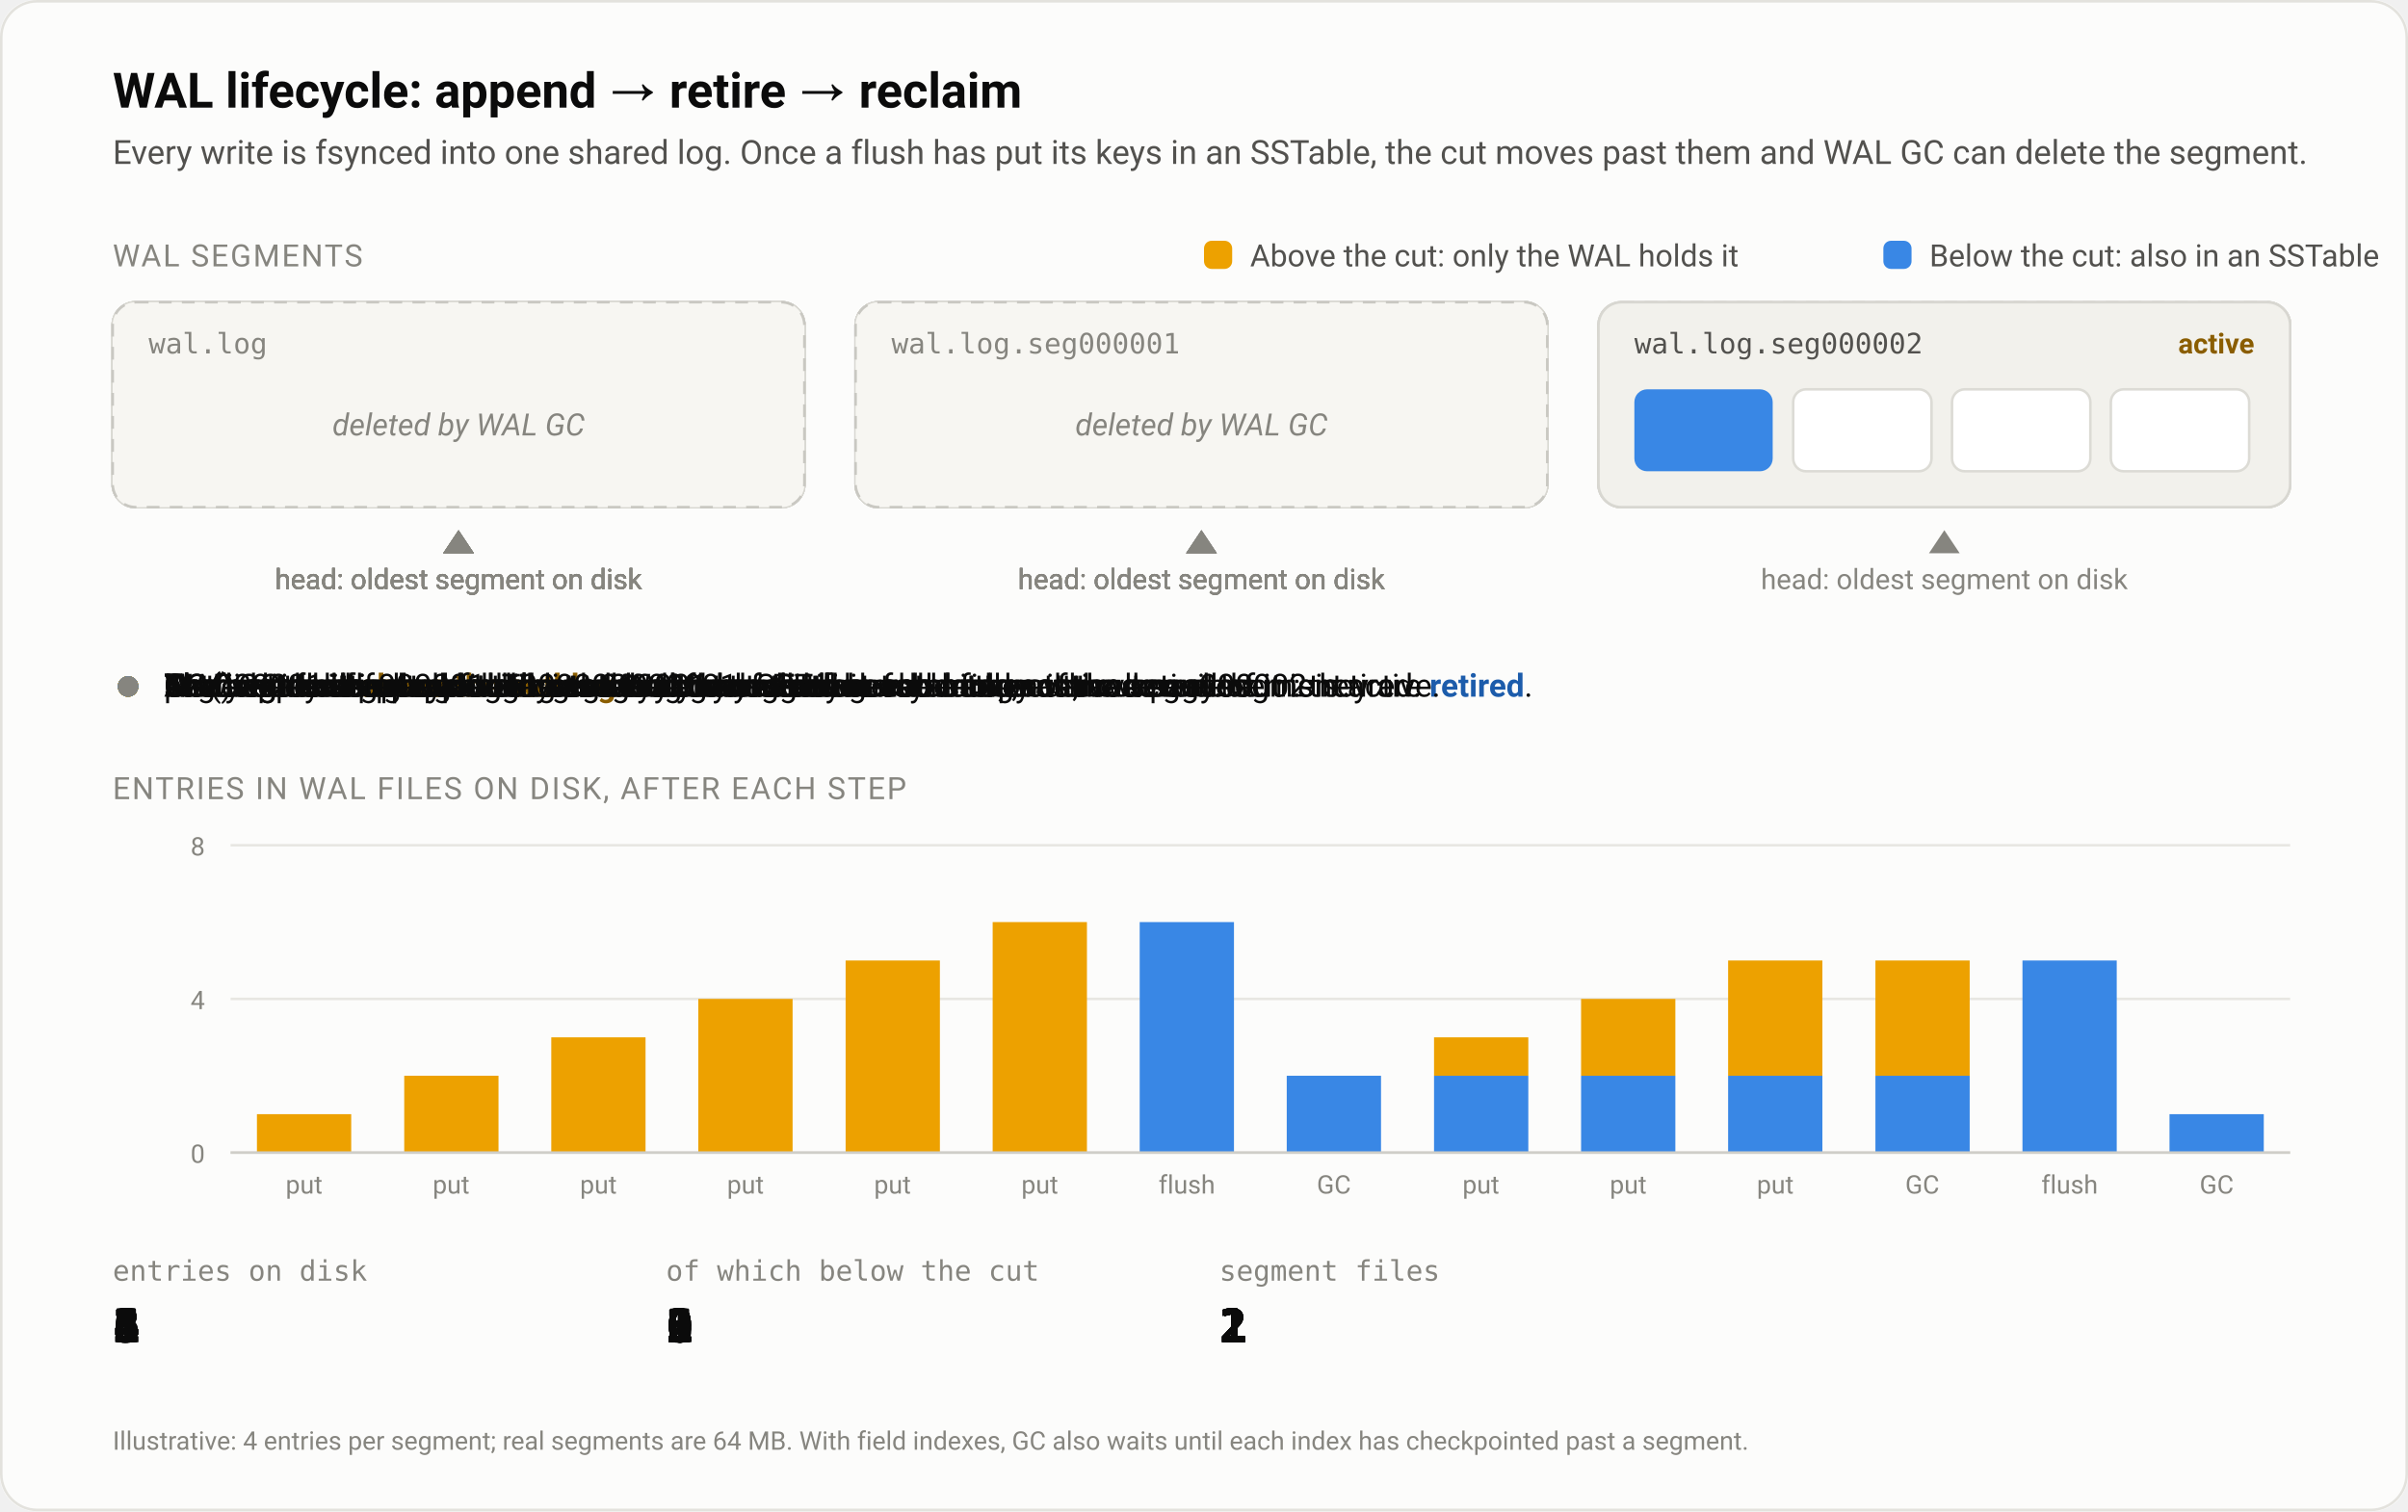
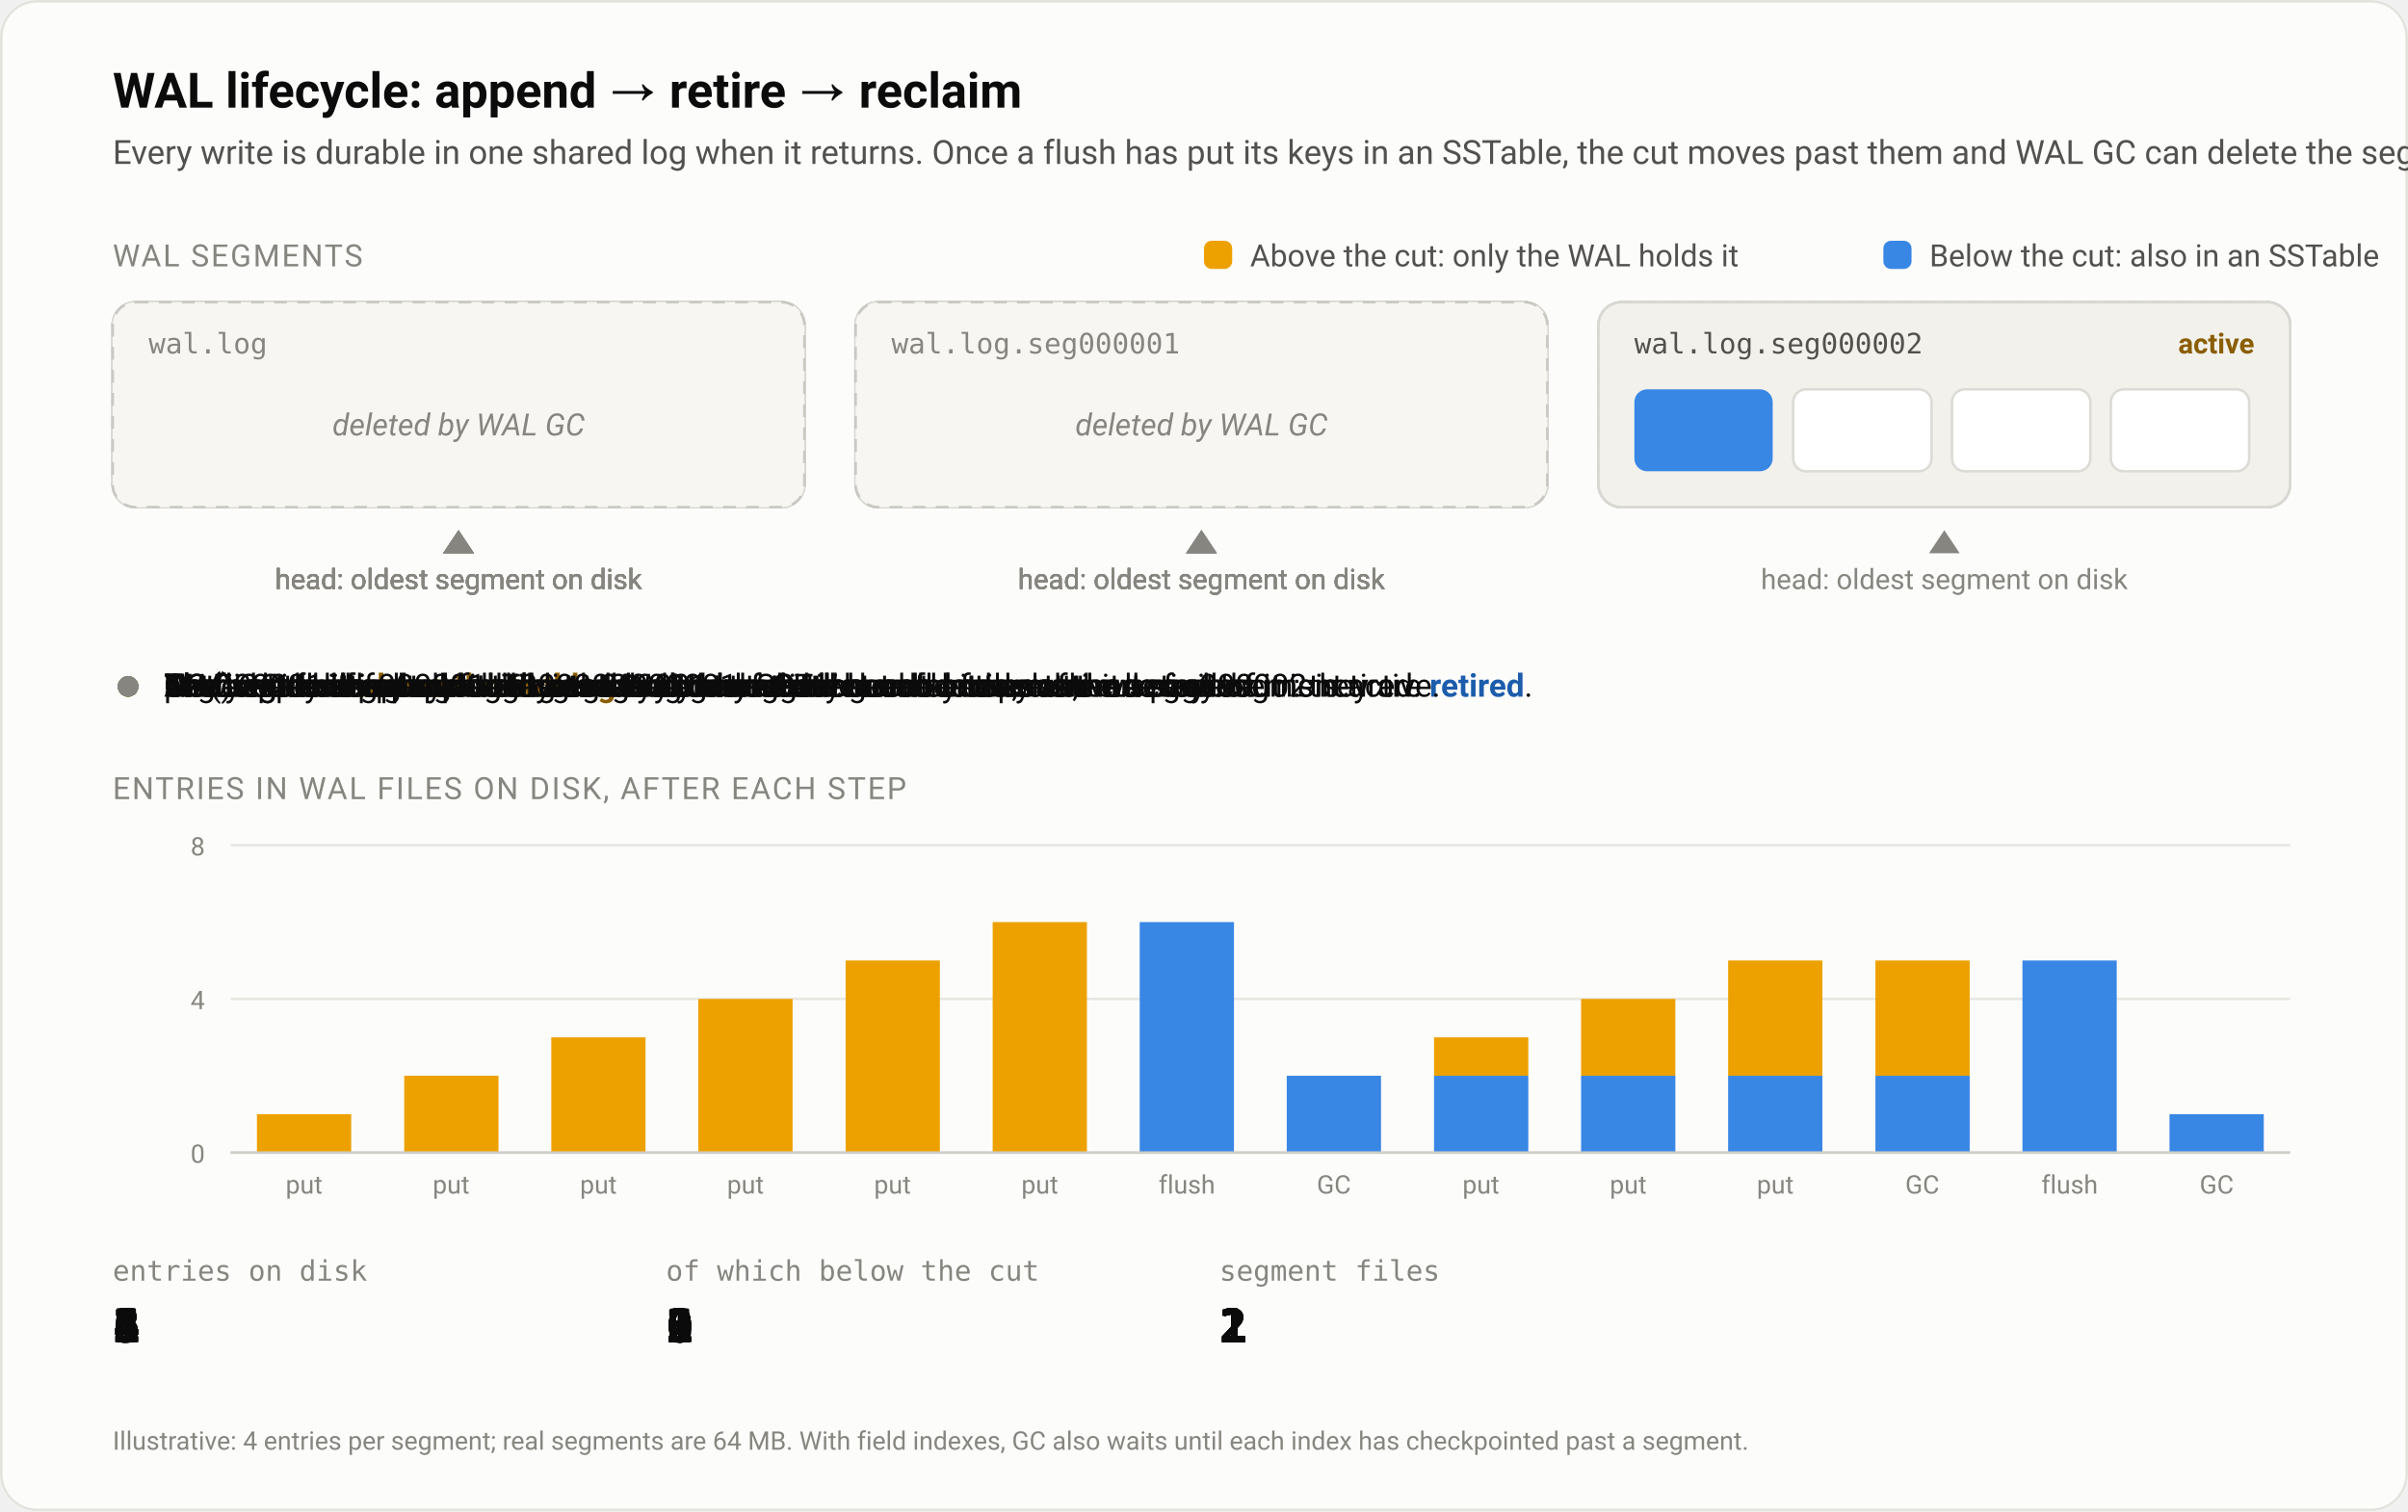
<svg xmlns="http://www.w3.org/2000/svg" viewBox="0 0 940 590" width="940" height="590" role="img" aria-label="Animated diagram: WAL entries are appended and fsynced, are retired when a memtable flush writes their keys to an SSTable and moves the cut past them, and whole segments below the cut are deleted by WAL GC; the active segment is never deleted.">
  <style>
  .surface { fill: #fcfcfb; }
  .frame   { stroke: #e3e2dd; }
  .t1 { fill: #0b0b0b; }
  .t2 { fill: #52514e; }
  .t3 { fill: #86857f; }
  .arrow { fill: #86857f; }
  .line { stroke: #86857f; }
  .grid { stroke: #e8e7e2; }
  .axis { stroke: #cfcec8; }
  .panel { fill: #f2f1ec; stroke: #d8d7d1; }
  .empty { fill: #ffffff; stroke: #dcdbd5; }
  .ghost { fill: #f7f6f2; stroke: #c9c8c2; }
  .pill  { fill: #ffffff; stroke: #d8d7d1; }
  .pill-on { fill: #ffffff; stroke: #0b0b0b; }
  .note-ok  { fill: #dff3ea; }
  .note-bad { fill: #fbe4da; }
  .note-off { fill: #ffffff; stroke: #d8d7d1; }
  .ink-a { fill: #8a5d00; font-weight: 600; }
  .ink-b { fill: #1c5cab; font-weight: 600; }
  @media (prefers-color-scheme: dark) {
    .surface { fill: #17171a; }
    .frame   { stroke: #2f2f34; }
    .t1 { fill: #f4f4f2; }
    .t2 { fill: #b9b8b2; }
    .t3 { fill: #85847e; }
    .arrow { fill: #85847e; }
    .line { stroke: #85847e; }
    .grid { stroke: #2a2a2e; }
    .axis { stroke: #3c3c42; }
    .panel { fill: #1f1f24; stroke: #34343a; }
    .empty { fill: #17171a; stroke: #33333a; }
    .ghost { fill: #1b1b1f; stroke: #34343a; }
    .pill  { fill: #17171a; stroke: #34343a; }
    .pill-on { fill: #17171a; stroke: #f4f4f2; }
    .note-ok  { fill: #16382b; }
    .note-bad { fill: #3d2219; }
    .note-off { fill: #17171a; stroke: #34343a; }
    .ink-a { fill: #e0ab3c; font-weight: 600; }
    .ink-b { fill: #7fb2f0; font-weight: 600; }
  }
  text { font-family: ui-sans-serif, -apple-system, "Segoe UI", Roboto, Helvetica, Arial, sans-serif; }
  .mono { font-family: ui-monospace, SFMono-Regular, "SF Mono", Menlo, Consolas, monospace; }
</style>
  <rect class="surface" x="0" y="0" width="940" height="590" rx="14" />
  <rect class="surface frame" x="0.5" y="0.5" width="939" height="589" rx="14" fill="none" />
  <text class="t1" x="44" y="42" font-size="19" font-weight="700">WAL lifecycle: append → retire → reclaim</text>
-   <text class="t2" x="44" y="64" font-size="13">Every write is fsynced into one shared log. Once a flush has put its keys in an SSTable, the cut moves past them and WAL GC can delete the segment.</text>
+   <text class="t2" x="44" y="64" font-size="13">Every write is durable in one shared log when it returns. Once a flush has put its keys in an SSTable, the cut moves past them and WAL GC can delete the segment.</text>
  <rect x="470" y="94" width="11" height="11" rx="3" fill="#eda100" />
  <text class="t2" x="488" y="104" font-size="12">Above the cut: only the WAL holds it</text>
  <rect x="735.2" y="94" width="11" height="11" rx="3" fill="#3987e5" />
  <text class="t2" x="753.2" y="104" font-size="12">Below the cut: also in an SSTable</text>
  <text class="t3" x="44" y="104" font-size="12" letter-spacing="0.06em">WAL SEGMENTS</text>
  <g>
    <animate attributeName="opacity" calcMode="discrete" values="1;0;0;0;0;0;0;0;0;0;0;0;0;0" keyTimes="0;0.071;0.143;0.214;0.286;0.357;0.429;0.5;0.571;0.643;0.714;0.786;0.857;0.929" dur="30.8s" repeatCount="indefinite" />
    <rect class="panel" x="44" y="118" width="270" height="80" rx="9" />
    <text class="t2 mono" x="58" y="138" font-size="11">wal.log</text>
    <text class="ink-a" x="300" y="138" font-size="11" text-anchor="end">active</text>
    <rect x="58" y="152" width="54" height="32" rx="5" fill="#eda100" />
    <rect class="empty" x="120" y="152" width="54" height="32" rx="5" />
    <rect class="empty" x="182" y="152" width="54" height="32" rx="5" />
    <rect class="empty" x="244" y="152" width="54" height="32" rx="5" />
    <path class="arrow" d="M 173.0 216 L 185.0 216 L 179.0 207 Z" />
    <text class="t3" x="179.0" y="230" font-size="11" text-anchor="middle">head: oldest segment on disk</text>
  </g>
  <g>
    <animate attributeName="opacity" calcMode="discrete" values="0;1;0;0;0;0;0;0;0;0;0;0;0;0" keyTimes="0;0.071;0.143;0.214;0.286;0.357;0.429;0.5;0.571;0.643;0.714;0.786;0.857;0.929" dur="30.8s" repeatCount="indefinite" />
    <rect class="panel" x="44" y="118" width="270" height="80" rx="9" />
    <text class="t2 mono" x="58" y="138" font-size="11">wal.log</text>
    <text class="ink-a" x="300" y="138" font-size="11" text-anchor="end">active</text>
    <rect x="58" y="152" width="54" height="32" rx="5" fill="#eda100" />
    <rect x="120" y="152" width="54" height="32" rx="5" fill="#eda100" />
    <rect class="empty" x="182" y="152" width="54" height="32" rx="5" />
    <rect class="empty" x="244" y="152" width="54" height="32" rx="5" />
    <path class="arrow" d="M 173.0 216 L 185.0 216 L 179.0 207 Z" />
    <text class="t3" x="179.0" y="230" font-size="11" text-anchor="middle">head: oldest segment on disk</text>
  </g>
  <g>
    <animate attributeName="opacity" calcMode="discrete" values="0;0;1;0;0;0;0;0;0;0;0;0;0;0" keyTimes="0;0.071;0.143;0.214;0.286;0.357;0.429;0.5;0.571;0.643;0.714;0.786;0.857;0.929" dur="30.8s" repeatCount="indefinite" />
    <rect class="panel" x="44" y="118" width="270" height="80" rx="9" />
    <text class="t2 mono" x="58" y="138" font-size="11">wal.log</text>
    <text class="ink-a" x="300" y="138" font-size="11" text-anchor="end">active</text>
    <rect x="58" y="152" width="54" height="32" rx="5" fill="#eda100" />
    <rect x="120" y="152" width="54" height="32" rx="5" fill="#eda100" />
    <rect x="182" y="152" width="54" height="32" rx="5" fill="#eda100" />
    <rect class="empty" x="244" y="152" width="54" height="32" rx="5" />
    <path class="arrow" d="M 173.0 216 L 185.0 216 L 179.0 207 Z" />
    <text class="t3" x="179.0" y="230" font-size="11" text-anchor="middle">head: oldest segment on disk</text>
  </g>
  <g>
    <animate attributeName="opacity" calcMode="discrete" values="0;0;0;1;0;0;0;0;0;0;0;0;0;0" keyTimes="0;0.071;0.143;0.214;0.286;0.357;0.429;0.5;0.571;0.643;0.714;0.786;0.857;0.929" dur="30.8s" repeatCount="indefinite" />
    <rect class="panel" x="44" y="118" width="270" height="80" rx="9" />
    <text class="t2 mono" x="58" y="138" font-size="11">wal.log</text>
    <text class="ink-a" x="300" y="138" font-size="11" text-anchor="end">active</text>
    <rect x="58" y="152" width="54" height="32" rx="5" fill="#eda100" />
    <rect x="120" y="152" width="54" height="32" rx="5" fill="#eda100" />
    <rect x="182" y="152" width="54" height="32" rx="5" fill="#eda100" />
    <rect x="244" y="152" width="54" height="32" rx="5" fill="#eda100" />
    <path class="arrow" d="M 173.0 216 L 185.0 216 L 179.0 207 Z" />
    <text class="t3" x="179.0" y="230" font-size="11" text-anchor="middle">head: oldest segment on disk</text>
  </g>
  <g>
    <animate attributeName="opacity" calcMode="discrete" values="0;0;0;0;1;1;0;0;0;0;0;0;0;0" keyTimes="0;0.071;0.143;0.214;0.286;0.357;0.429;0.5;0.571;0.643;0.714;0.786;0.857;0.929" dur="30.8s" repeatCount="indefinite" />
    <rect class="panel" x="44" y="118" width="270" height="80" rx="9" />
    <text class="t2 mono" x="58" y="138" font-size="11">wal.log</text>
    <text class="t3" x="300" y="138" font-size="11" text-anchor="end">sealed</text>
    <rect x="58" y="152" width="54" height="32" rx="5" fill="#eda100" />
    <rect x="120" y="152" width="54" height="32" rx="5" fill="#eda100" />
    <rect x="182" y="152" width="54" height="32" rx="5" fill="#eda100" />
    <rect x="244" y="152" width="54" height="32" rx="5" fill="#eda100" />
    <path class="arrow" d="M 173.0 216 L 185.0 216 L 179.0 207 Z" />
    <text class="t3" x="179.0" y="230" font-size="11" text-anchor="middle">head: oldest segment on disk</text>
  </g>
  <g>
    <animate attributeName="opacity" calcMode="discrete" values="0;0;0;0;0;0;1;0;0;0;0;0;0;0" keyTimes="0;0.071;0.143;0.214;0.286;0.357;0.429;0.5;0.571;0.643;0.714;0.786;0.857;0.929" dur="30.8s" repeatCount="indefinite" />
    <rect class="panel" x="44" y="118" width="270" height="80" rx="9" />
    <text class="t2 mono" x="58" y="138" font-size="11">wal.log</text>
    <text class="t3" x="300" y="138" font-size="11" text-anchor="end">sealed</text>
    <rect x="58" y="152" width="54" height="32" rx="5" fill="#3987e5" />
    <rect x="120" y="152" width="54" height="32" rx="5" fill="#3987e5" />
    <rect x="182" y="152" width="54" height="32" rx="5" fill="#3987e5" />
    <rect x="244" y="152" width="54" height="32" rx="5" fill="#3987e5" />
    <path class="arrow" d="M 173.0 216 L 185.0 216 L 179.0 207 Z" />
    <text class="t3" x="179.0" y="230" font-size="11" text-anchor="middle">head: oldest segment on disk</text>
  </g>
  <g>
    <animate attributeName="opacity" calcMode="discrete" values="0;0;0;0;0;0;0;1;1;1;1;1;1;1" keyTimes="0;0.071;0.143;0.214;0.286;0.357;0.429;0.5;0.571;0.643;0.714;0.786;0.857;0.929" dur="30.8s" repeatCount="indefinite" />
    <rect class="ghost" x="44" y="118" width="270" height="80" rx="9" stroke-dasharray="5 4" />
    <text class="t3 mono" x="58" y="138" font-size="11">wal.log</text>
    <text class="t3" x="179.0" y="170" font-size="12" text-anchor="middle" font-style="italic">deleted by WAL GC</text>
  </g>
  <g>
    <animate attributeName="opacity" calcMode="discrete" values="1;1;1;1;0;0;0;0;0;0;0;0;0;0" keyTimes="0;0.071;0.143;0.214;0.286;0.357;0.429;0.5;0.571;0.643;0.714;0.786;0.857;0.929" dur="30.8s" repeatCount="indefinite" />
    <rect class="ghost" x="334" y="118" width="270" height="80" rx="9" stroke-dasharray="5 4" />
    <text class="t3 mono" x="348" y="138" font-size="11">wal.log.seg000001</text>
    <text class="t3" x="469.0" y="170" font-size="12" text-anchor="middle" font-style="italic">not created yet</text>
  </g>
  <g>
    <animate attributeName="opacity" calcMode="discrete" values="0;0;0;0;1;0;0;0;0;0;0;0;0;0" keyTimes="0;0.071;0.143;0.214;0.286;0.357;0.429;0.5;0.571;0.643;0.714;0.786;0.857;0.929" dur="30.8s" repeatCount="indefinite" />
    <rect class="panel" x="334" y="118" width="270" height="80" rx="9" />
    <text class="t2 mono" x="348" y="138" font-size="11">wal.log.seg000001</text>
    <text class="ink-a" x="590" y="138" font-size="11" text-anchor="end">active</text>
    <rect x="348" y="152" width="54" height="32" rx="5" fill="#eda100" />
    <rect class="empty" x="410" y="152" width="54" height="32" rx="5" />
    <rect class="empty" x="472" y="152" width="54" height="32" rx="5" />
    <rect class="empty" x="534" y="152" width="54" height="32" rx="5" />
  </g>
  <g>
    <animate attributeName="opacity" calcMode="discrete" values="0;0;0;0;0;1;0;0;0;0;0;0;0;0" keyTimes="0;0.071;0.143;0.214;0.286;0.357;0.429;0.5;0.571;0.643;0.714;0.786;0.857;0.929" dur="30.8s" repeatCount="indefinite" />
    <rect class="panel" x="334" y="118" width="270" height="80" rx="9" />
    <text class="t2 mono" x="348" y="138" font-size="11">wal.log.seg000001</text>
    <text class="ink-a" x="590" y="138" font-size="11" text-anchor="end">active</text>
    <rect x="348" y="152" width="54" height="32" rx="5" fill="#eda100" />
    <rect x="410" y="152" width="54" height="32" rx="5" fill="#eda100" />
    <rect class="empty" x="472" y="152" width="54" height="32" rx="5" />
    <rect class="empty" x="534" y="152" width="54" height="32" rx="5" />
  </g>
  <g>
    <animate attributeName="opacity" calcMode="discrete" values="0;0;0;0;0;0;1;0;0;0;0;0;0;0" keyTimes="0;0.071;0.143;0.214;0.286;0.357;0.429;0.5;0.571;0.643;0.714;0.786;0.857;0.929" dur="30.8s" repeatCount="indefinite" />
    <rect class="panel" x="334" y="118" width="270" height="80" rx="9" />
    <text class="t2 mono" x="348" y="138" font-size="11">wal.log.seg000001</text>
    <text class="ink-a" x="590" y="138" font-size="11" text-anchor="end">active</text>
    <rect x="348" y="152" width="54" height="32" rx="5" fill="#3987e5" />
    <rect x="410" y="152" width="54" height="32" rx="5" fill="#3987e5" />
    <rect class="empty" x="472" y="152" width="54" height="32" rx="5" />
    <rect class="empty" x="534" y="152" width="54" height="32" rx="5" />
  </g>
  <g>
    <animate attributeName="opacity" calcMode="discrete" values="0;0;0;0;0;0;0;1;0;0;0;0;0;0" keyTimes="0;0.071;0.143;0.214;0.286;0.357;0.429;0.5;0.571;0.643;0.714;0.786;0.857;0.929" dur="30.8s" repeatCount="indefinite" />
    <rect class="panel" x="334" y="118" width="270" height="80" rx="9" />
    <text class="t2 mono" x="348" y="138" font-size="11">wal.log.seg000001</text>
    <text class="ink-a" x="590" y="138" font-size="11" text-anchor="end">active</text>
    <rect x="348" y="152" width="54" height="32" rx="5" fill="#3987e5" />
    <rect x="410" y="152" width="54" height="32" rx="5" fill="#3987e5" />
    <rect class="empty" x="472" y="152" width="54" height="32" rx="5" />
    <rect class="empty" x="534" y="152" width="54" height="32" rx="5" />
    <path class="arrow" d="M 463.0 216 L 475.0 216 L 469.0 207 Z" />
    <text class="t3" x="469.0" y="230" font-size="11" text-anchor="middle">head: oldest segment on disk</text>
  </g>
  <g>
    <animate attributeName="opacity" calcMode="discrete" values="0;0;0;0;0;0;0;0;1;0;0;0;0;0" keyTimes="0;0.071;0.143;0.214;0.286;0.357;0.429;0.5;0.571;0.643;0.714;0.786;0.857;0.929" dur="30.8s" repeatCount="indefinite" />
    <rect class="panel" x="334" y="118" width="270" height="80" rx="9" />
    <text class="t2 mono" x="348" y="138" font-size="11">wal.log.seg000001</text>
    <text class="ink-a" x="590" y="138" font-size="11" text-anchor="end">active</text>
    <rect x="348" y="152" width="54" height="32" rx="5" fill="#3987e5" />
    <rect x="410" y="152" width="54" height="32" rx="5" fill="#3987e5" />
    <rect x="472" y="152" width="54" height="32" rx="5" fill="#eda100" />
    <rect class="empty" x="534" y="152" width="54" height="32" rx="5" />
    <path class="arrow" d="M 463.0 216 L 475.0 216 L 469.0 207 Z" />
    <text class="t3" x="469.0" y="230" font-size="11" text-anchor="middle">head: oldest segment on disk</text>
  </g>
  <g>
    <animate attributeName="opacity" calcMode="discrete" values="0;0;0;0;0;0;0;0;0;1;0;0;0;0" keyTimes="0;0.071;0.143;0.214;0.286;0.357;0.429;0.5;0.571;0.643;0.714;0.786;0.857;0.929" dur="30.8s" repeatCount="indefinite" />
    <rect class="panel" x="334" y="118" width="270" height="80" rx="9" />
    <text class="t2 mono" x="348" y="138" font-size="11">wal.log.seg000001</text>
    <text class="ink-a" x="590" y="138" font-size="11" text-anchor="end">active</text>
    <rect x="348" y="152" width="54" height="32" rx="5" fill="#3987e5" />
    <rect x="410" y="152" width="54" height="32" rx="5" fill="#3987e5" />
    <rect x="472" y="152" width="54" height="32" rx="5" fill="#eda100" />
    <rect x="534" y="152" width="54" height="32" rx="5" fill="#eda100" />
    <path class="arrow" d="M 463.0 216 L 475.0 216 L 469.0 207 Z" />
    <text class="t3" x="469.0" y="230" font-size="11" text-anchor="middle">head: oldest segment on disk</text>
  </g>
  <g>
    <animate attributeName="opacity" calcMode="discrete" values="0;0;0;0;0;0;0;0;0;0;1;1;0;0" keyTimes="0;0.071;0.143;0.214;0.286;0.357;0.429;0.5;0.571;0.643;0.714;0.786;0.857;0.929" dur="30.8s" repeatCount="indefinite" />
    <rect class="panel" x="334" y="118" width="270" height="80" rx="9" />
    <text class="t2 mono" x="348" y="138" font-size="11">wal.log.seg000001</text>
    <text class="t3" x="590" y="138" font-size="11" text-anchor="end">sealed</text>
    <rect x="348" y="152" width="54" height="32" rx="5" fill="#3987e5" />
    <rect x="410" y="152" width="54" height="32" rx="5" fill="#3987e5" />
    <rect x="472" y="152" width="54" height="32" rx="5" fill="#eda100" />
    <rect x="534" y="152" width="54" height="32" rx="5" fill="#eda100" />
    <path class="arrow" d="M 463.0 216 L 475.0 216 L 469.0 207 Z" />
    <text class="t3" x="469.0" y="230" font-size="11" text-anchor="middle">head: oldest segment on disk</text>
  </g>
  <g>
    <animate attributeName="opacity" calcMode="discrete" values="0;0;0;0;0;0;0;0;0;0;0;0;1;0" keyTimes="0;0.071;0.143;0.214;0.286;0.357;0.429;0.5;0.571;0.643;0.714;0.786;0.857;0.929" dur="30.8s" repeatCount="indefinite" />
    <rect class="panel" x="334" y="118" width="270" height="80" rx="9" />
    <text class="t2 mono" x="348" y="138" font-size="11">wal.log.seg000001</text>
    <text class="t3" x="590" y="138" font-size="11" text-anchor="end">sealed</text>
    <rect x="348" y="152" width="54" height="32" rx="5" fill="#3987e5" />
    <rect x="410" y="152" width="54" height="32" rx="5" fill="#3987e5" />
    <rect x="472" y="152" width="54" height="32" rx="5" fill="#3987e5" />
    <rect x="534" y="152" width="54" height="32" rx="5" fill="#3987e5" />
    <path class="arrow" d="M 463.0 216 L 475.0 216 L 469.0 207 Z" />
    <text class="t3" x="469.0" y="230" font-size="11" text-anchor="middle">head: oldest segment on disk</text>
  </g>
  <g>
    <animate attributeName="opacity" calcMode="discrete" values="0;0;0;0;0;0;0;0;0;0;0;0;0;1" keyTimes="0;0.071;0.143;0.214;0.286;0.357;0.429;0.5;0.571;0.643;0.714;0.786;0.857;0.929" dur="30.8s" repeatCount="indefinite" />
    <rect class="ghost" x="334" y="118" width="270" height="80" rx="9" stroke-dasharray="5 4" />
    <text class="t3 mono" x="348" y="138" font-size="11">wal.log.seg000001</text>
    <text class="t3" x="469.0" y="170" font-size="12" text-anchor="middle" font-style="italic">deleted by WAL GC</text>
  </g>
  <g>
    <animate attributeName="opacity" calcMode="discrete" values="1;1;1;1;1;1;1;1;1;1;0;0;0;0" keyTimes="0;0.071;0.143;0.214;0.286;0.357;0.429;0.5;0.571;0.643;0.714;0.786;0.857;0.929" dur="30.8s" repeatCount="indefinite" />
    <rect class="ghost" x="624" y="118" width="270" height="80" rx="9" stroke-dasharray="5 4" />
    <text class="t3 mono" x="638" y="138" font-size="11">wal.log.seg000002</text>
    <text class="t3" x="759.0" y="170" font-size="12" text-anchor="middle" font-style="italic">not created yet</text>
  </g>
  <g>
    <animate attributeName="opacity" calcMode="discrete" values="0;0;0;0;0;0;0;0;0;0;1;1;0;0" keyTimes="0;0.071;0.143;0.214;0.286;0.357;0.429;0.5;0.571;0.643;0.714;0.786;0.857;0.929" dur="30.8s" repeatCount="indefinite" />
    <rect class="panel" x="624" y="118" width="270" height="80" rx="9" />
    <text class="t2 mono" x="638" y="138" font-size="11">wal.log.seg000002</text>
    <text class="ink-a" x="880" y="138" font-size="11" text-anchor="end">active</text>
    <rect x="638" y="152" width="54" height="32" rx="5" fill="#eda100" />
    <rect class="empty" x="700" y="152" width="54" height="32" rx="5" />
    <rect class="empty" x="762" y="152" width="54" height="32" rx="5" />
    <rect class="empty" x="824" y="152" width="54" height="32" rx="5" />
  </g>
  <g>
    <animate attributeName="opacity" calcMode="discrete" values="0;0;0;0;0;0;0;0;0;0;0;0;1;0" keyTimes="0;0.071;0.143;0.214;0.286;0.357;0.429;0.5;0.571;0.643;0.714;0.786;0.857;0.929" dur="30.8s" repeatCount="indefinite" />
    <rect class="panel" x="624" y="118" width="270" height="80" rx="9" />
    <text class="t2 mono" x="638" y="138" font-size="11">wal.log.seg000002</text>
    <text class="ink-a" x="880" y="138" font-size="11" text-anchor="end">active</text>
    <rect x="638" y="152" width="54" height="32" rx="5" fill="#3987e5" />
    <rect class="empty" x="700" y="152" width="54" height="32" rx="5" />
    <rect class="empty" x="762" y="152" width="54" height="32" rx="5" />
    <rect class="empty" x="824" y="152" width="54" height="32" rx="5" />
  </g>
  <g>
    <animate attributeName="opacity" calcMode="discrete" values="0;0;0;0;0;0;0;0;0;0;0;0;0;1" keyTimes="0;0.071;0.143;0.214;0.286;0.357;0.429;0.5;0.571;0.643;0.714;0.786;0.857;0.929" dur="30.8s" repeatCount="indefinite" />
    <rect class="panel" x="624" y="118" width="270" height="80" rx="9" />
    <text class="t2 mono" x="638" y="138" font-size="11">wal.log.seg000002</text>
    <text class="ink-a" x="880" y="138" font-size="11" text-anchor="end">active</text>
    <rect x="638" y="152" width="54" height="32" rx="5" fill="#3987e5" />
    <rect class="empty" x="700" y="152" width="54" height="32" rx="5" />
    <rect class="empty" x="762" y="152" width="54" height="32" rx="5" />
    <rect class="empty" x="824" y="152" width="54" height="32" rx="5" />
    <path class="arrow" d="M 753.0 216 L 765.0 216 L 759.0 207 Z" />
    <text class="t3" x="759.0" y="230" font-size="11" text-anchor="middle">head: oldest segment on disk</text>
  </g>
  <g>
    <animate attributeName="opacity" calcMode="discrete" values="1;0;0;0;0;0;0;0;0;0;0;0;0;0" keyTimes="0;0.071;0.143;0.214;0.286;0.357;0.429;0.5;0.571;0.643;0.714;0.786;0.857;0.929" dur="30.8s" repeatCount="indefinite" />
    <circle cx="50" cy="268" r="4" fill="#eda100" />
-     <text class="t1" x="64" y="272" font-size="12.5">put() appends entry 1 to <tspan class="ink-a">wal.log</tspan> and fsyncs before returning.</text>
+     <text class="t1" x="64" y="272" font-size="12.5">put() appends entry 1 to <tspan class="ink-a">wal.log</tspan> and returns once an fsync covers it.</text>
  </g>
  <g>
    <animate attributeName="opacity" calcMode="discrete" values="0;1;0;0;0;0;0;0;0;0;0;0;0;0" keyTimes="0;0.071;0.143;0.214;0.286;0.357;0.429;0.5;0.571;0.643;0.714;0.786;0.857;0.929" dur="30.8s" repeatCount="indefinite" />
    <circle cx="50" cy="268" r="4" fill="#eda100" />
-     <text class="t1" x="64" y="272" font-size="12.5">More writes append to the same segment. Each is fsynced on its own.</text>
+     <text class="t1" x="64" y="272" font-size="12.5">More writes append to the same segment. Concurrent ones share one fsync.</text>
  </g>
  <g>
    <animate attributeName="opacity" calcMode="discrete" values="0;0;1;0;0;0;0;0;0;0;0;0;0;0" keyTimes="0;0.071;0.143;0.214;0.286;0.357;0.429;0.5;0.571;0.643;0.714;0.786;0.857;0.929" dur="30.8s" repeatCount="indefinite" />
    <circle cx="50" cy="268" r="4" fill="#eda100" />
    <text class="t1" x="64" y="272" font-size="12.5">Every entry is <tspan class="ink-a">above the cut</tspan>: the WAL is the only durable copy of these writes.</text>
  </g>
  <g>
    <animate attributeName="opacity" calcMode="discrete" values="0;0;0;1;0;0;0;0;0;0;0;0;0;0" keyTimes="0;0.071;0.143;0.214;0.286;0.357;0.429;0.5;0.571;0.643;0.714;0.786;0.857;0.929" dur="30.8s" repeatCount="indefinite" />
    <circle cx="50" cy="268" r="4" fill="#eda100" />
    <text class="t1" x="64" y="272" font-size="12.5">The segment is now full.</text>
  </g>
  <g>
    <animate attributeName="opacity" calcMode="discrete" values="0;0;0;0;1;0;0;0;0;0;0;0;0;0" keyTimes="0;0.071;0.143;0.214;0.286;0.357;0.429;0.5;0.571;0.643;0.714;0.786;0.857;0.929" dur="30.8s" repeatCount="indefinite" />
    <circle cx="50" cy="268" r="4" fill="#eda100" />
    <text class="t1" x="64" y="272" font-size="12.5">The next write opens wal.log.seg000001, which becomes the active segment.</text>
  </g>
  <g>
    <animate attributeName="opacity" calcMode="discrete" values="0;0;0;0;0;1;0;0;0;0;0;0;0;0" keyTimes="0;0.071;0.143;0.214;0.286;0.357;0.429;0.5;0.571;0.643;0.714;0.786;0.857;0.929" dur="30.8s" repeatCount="indefinite" />
    <circle cx="50" cy="268" r="4" fill="#eda100" />
    <text class="t1" x="64" y="272" font-size="12.5">Nothing can be reclaimed yet: every entry is still needed for crash recovery.</text>
  </g>
  <g>
    <animate attributeName="opacity" calcMode="discrete" values="0;0;0;0;0;0;1;0;0;0;0;0;0;0" keyTimes="0;0.071;0.143;0.214;0.286;0.357;0.429;0.5;0.571;0.643;0.714;0.786;0.857;0.929" dur="30.8s" repeatCount="indefinite" />
    <circle cx="50" cy="268" r="4" fill="#3987e5" />
    <text class="t1" x="64" y="272" font-size="12.5">A memtable flush writes these keys to an SSTable and moves the cut past them: they are <tspan class="ink-b">retired</tspan>.</text>
  </g>
  <g>
    <animate attributeName="opacity" calcMode="discrete" values="0;0;0;0;0;0;0;1;0;0;0;0;0;0" keyTimes="0;0.071;0.143;0.214;0.286;0.357;0.429;0.5;0.571;0.643;0.714;0.786;0.857;0.929" dur="30.8s" repeatCount="indefinite" />
    <circle cx="50" cy="268" r="4" fill="#86857f" />
    <text class="t1" x="64" y="272" font-size="12.5">WAL GC deletes wal.log: it lies wholly below the cut and it is not the active segment.</text>
  </g>
  <g>
    <animate attributeName="opacity" calcMode="discrete" values="0;0;0;0;0;0;0;0;1;0;0;0;0;0" keyTimes="0;0.071;0.143;0.214;0.286;0.357;0.429;0.5;0.571;0.643;0.714;0.786;0.857;0.929" dur="30.8s" repeatCount="indefinite" />
    <circle cx="50" cy="268" r="4" fill="#eda100" />
    <text class="t1" x="64" y="272" font-size="12.5">New writes keep appending to the active segment.</text>
  </g>
  <g>
    <animate attributeName="opacity" calcMode="discrete" values="0;0;0;0;0;0;0;0;0;1;0;0;0;0" keyTimes="0;0.071;0.143;0.214;0.286;0.357;0.429;0.5;0.571;0.643;0.714;0.786;0.857;0.929" dur="30.8s" repeatCount="indefinite" />
    <circle cx="50" cy="268" r="4" fill="#eda100" />
    <text class="t1" x="64" y="272" font-size="12.5">seg000001 is full again: the cut runs through it.</text>
  </g>
  <g>
    <animate attributeName="opacity" calcMode="discrete" values="0;0;0;0;0;0;0;0;0;0;1;0;0;0" keyTimes="0;0.071;0.143;0.214;0.286;0.357;0.429;0.5;0.571;0.643;0.714;0.786;0.857;0.929" dur="30.8s" repeatCount="indefinite" />
    <circle cx="50" cy="268" r="4" fill="#eda100" />
    <text class="t1" x="64" y="272" font-size="12.5">The next write opens seg000002.</text>
  </g>
  <g>
    <animate attributeName="opacity" calcMode="discrete" values="0;0;0;0;0;0;0;0;0;0;0;1;0;0" keyTimes="0;0.071;0.143;0.214;0.286;0.357;0.429;0.5;0.571;0.643;0.714;0.786;0.857;0.929" dur="30.8s" repeatCount="indefinite" />
    <circle cx="50" cy="268" r="4" fill="#86857f" />
    <text class="t1" x="64" y="272" font-size="12.5">GC finds nothing to delete: seg000001 has entries above the cut, and seg000002 is active.</text>
  </g>
  <g>
    <animate attributeName="opacity" calcMode="discrete" values="0;0;0;0;0;0;0;0;0;0;0;0;1;0" keyTimes="0;0.071;0.143;0.214;0.286;0.357;0.429;0.5;0.571;0.643;0.714;0.786;0.857;0.929" dur="30.8s" repeatCount="indefinite" />
    <circle cx="50" cy="268" r="4" fill="#3987e5" />
    <text class="t1" x="64" y="272" font-size="12.5">The next flush moves the cut to the end of the log.</text>
  </g>
  <g>
    <animate attributeName="opacity" calcMode="discrete" values="0;0;0;0;0;0;0;0;0;0;0;0;0;1" keyTimes="0;0.071;0.143;0.214;0.286;0.357;0.429;0.5;0.571;0.643;0.714;0.786;0.857;0.929" dur="30.8s" repeatCount="indefinite" />
    <circle cx="50" cy="268" r="4" fill="#86857f" />
    <text class="t1" x="64" y="272" font-size="12.5">GC deletes seg000001. The active segment is never deleted, even when all of it is retired.</text>
  </g>
  <text class="t3" x="44" y="312" font-size="12" letter-spacing="0.06em">ENTRIES IN WAL FILES ON DISK, AFTER EACH STEP</text>
  <line class="grid" x1="90" y1="450.0" x2="894" y2="450.0" />
  <text class="t3" x="80" y="454.0" font-size="10" text-anchor="end">0</text>
  <line class="grid" x1="90" y1="390.0" x2="894" y2="390.0" />
  <text class="t3" x="80" y="394.0" font-size="10" text-anchor="end">4</text>
  <line class="grid" x1="90" y1="330.0" x2="894" y2="330.0" />
  <text class="t3" x="80" y="334.0" font-size="10" text-anchor="end">8</text>
  <g>
    <rect x="100.3" y="435.0" width="36.8" height="15.0" fill="#eda100" />
  </g>
  <text class="t3" x="118.7" y="466" font-size="10" text-anchor="middle">put</text>
  <g>
    <animate attributeName="opacity" calcMode="discrete" values="0;1;1;1;1;1;1;1;1;1;1;1;1;1" keyTimes="0;0.071;0.143;0.214;0.286;0.357;0.429;0.5;0.571;0.643;0.714;0.786;0.857;0.929" dur="30.8s" repeatCount="indefinite" />
    <rect x="157.8" y="420.0" width="36.8" height="30.0" fill="#eda100" />
  </g>
  <text class="t3" x="176.1" y="466" font-size="10" text-anchor="middle">put</text>
  <g>
    <animate attributeName="opacity" calcMode="discrete" values="0;0;1;1;1;1;1;1;1;1;1;1;1;1" keyTimes="0;0.071;0.143;0.214;0.286;0.357;0.429;0.5;0.571;0.643;0.714;0.786;0.857;0.929" dur="30.8s" repeatCount="indefinite" />
    <rect x="215.2" y="405.0" width="36.8" height="45.0" fill="#eda100" />
  </g>
  <text class="t3" x="233.6" y="466" font-size="10" text-anchor="middle">put</text>
  <g>
    <animate attributeName="opacity" calcMode="discrete" values="0;0;0;1;1;1;1;1;1;1;1;1;1;1" keyTimes="0;0.071;0.143;0.214;0.286;0.357;0.429;0.5;0.571;0.643;0.714;0.786;0.857;0.929" dur="30.8s" repeatCount="indefinite" />
    <rect x="272.6" y="390.0" width="36.8" height="60.0" fill="#eda100" />
  </g>
  <text class="t3" x="291.0" y="466" font-size="10" text-anchor="middle">put</text>
  <g>
    <animate attributeName="opacity" calcMode="discrete" values="0;0;0;0;1;1;1;1;1;1;1;1;1;1" keyTimes="0;0.071;0.143;0.214;0.286;0.357;0.429;0.5;0.571;0.643;0.714;0.786;0.857;0.929" dur="30.8s" repeatCount="indefinite" />
    <rect x="330.1" y="375.0" width="36.8" height="75.0" fill="#eda100" />
  </g>
  <text class="t3" x="348.4" y="466" font-size="10" text-anchor="middle">put</text>
  <g>
    <animate attributeName="opacity" calcMode="discrete" values="0;0;0;0;0;1;1;1;1;1;1;1;1;1" keyTimes="0;0.071;0.143;0.214;0.286;0.357;0.429;0.5;0.571;0.643;0.714;0.786;0.857;0.929" dur="30.8s" repeatCount="indefinite" />
    <rect x="387.5" y="360.0" width="36.8" height="90.0" fill="#eda100" />
  </g>
  <text class="t3" x="405.9" y="466" font-size="10" text-anchor="middle">put</text>
  <g>
    <animate attributeName="opacity" calcMode="discrete" values="0;0;0;0;0;0;1;1;1;1;1;1;1;1" keyTimes="0;0.071;0.143;0.214;0.286;0.357;0.429;0.5;0.571;0.643;0.714;0.786;0.857;0.929" dur="30.8s" repeatCount="indefinite" />
    <rect x="444.9" y="360.0" width="36.8" height="90.0" fill="#3987e5" />
  </g>
  <text class="t3" x="463.3" y="466" font-size="10" text-anchor="middle">flush</text>
  <g>
    <animate attributeName="opacity" calcMode="discrete" values="0;0;0;0;0;0;0;1;1;1;1;1;1;1" keyTimes="0;0.071;0.143;0.214;0.286;0.357;0.429;0.5;0.571;0.643;0.714;0.786;0.857;0.929" dur="30.8s" repeatCount="indefinite" />
    <rect x="502.3" y="420.0" width="36.8" height="30.0" fill="#3987e5" />
  </g>
  <text class="t3" x="520.7" y="466" font-size="10" text-anchor="middle">GC</text>
  <g>
    <animate attributeName="opacity" calcMode="discrete" values="0;0;0;0;0;0;0;0;1;1;1;1;1;1" keyTimes="0;0.071;0.143;0.214;0.286;0.357;0.429;0.5;0.571;0.643;0.714;0.786;0.857;0.929" dur="30.8s" repeatCount="indefinite" />
    <rect x="559.8" y="420.0" width="36.8" height="30.0" fill="#3987e5" />
    <rect x="559.8" y="405.0" width="36.8" height="15.0" fill="#eda100" />
  </g>
  <text class="t3" x="578.1" y="466" font-size="10" text-anchor="middle">put</text>
  <g>
    <animate attributeName="opacity" calcMode="discrete" values="0;0;0;0;0;0;0;0;0;1;1;1;1;1" keyTimes="0;0.071;0.143;0.214;0.286;0.357;0.429;0.5;0.571;0.643;0.714;0.786;0.857;0.929" dur="30.8s" repeatCount="indefinite" />
    <rect x="617.2" y="420.0" width="36.8" height="30.0" fill="#3987e5" />
    <rect x="617.2" y="390.0" width="36.8" height="30.0" fill="#eda100" />
  </g>
  <text class="t3" x="635.6" y="466" font-size="10" text-anchor="middle">put</text>
  <g>
    <animate attributeName="opacity" calcMode="discrete" values="0;0;0;0;0;0;0;0;0;0;1;1;1;1" keyTimes="0;0.071;0.143;0.214;0.286;0.357;0.429;0.5;0.571;0.643;0.714;0.786;0.857;0.929" dur="30.8s" repeatCount="indefinite" />
    <rect x="674.6" y="420.0" width="36.8" height="30.0" fill="#3987e5" />
    <rect x="674.6" y="375.0" width="36.8" height="45.0" fill="#eda100" />
  </g>
  <text class="t3" x="693.0" y="466" font-size="10" text-anchor="middle">put</text>
  <g>
    <animate attributeName="opacity" calcMode="discrete" values="0;0;0;0;0;0;0;0;0;0;0;1;1;1" keyTimes="0;0.071;0.143;0.214;0.286;0.357;0.429;0.5;0.571;0.643;0.714;0.786;0.857;0.929" dur="30.8s" repeatCount="indefinite" />
    <rect x="732.1" y="420.0" width="36.8" height="30.0" fill="#3987e5" />
    <rect x="732.1" y="375.0" width="36.8" height="45.0" fill="#eda100" />
  </g>
  <text class="t3" x="750.4" y="466" font-size="10" text-anchor="middle">GC</text>
  <g>
    <animate attributeName="opacity" calcMode="discrete" values="0;0;0;0;0;0;0;0;0;0;0;0;1;1" keyTimes="0;0.071;0.143;0.214;0.286;0.357;0.429;0.5;0.571;0.643;0.714;0.786;0.857;0.929" dur="30.8s" repeatCount="indefinite" />
    <rect x="789.5" y="375.0" width="36.8" height="75.0" fill="#3987e5" />
  </g>
  <text class="t3" x="807.9" y="466" font-size="10" text-anchor="middle">flush</text>
  <g>
    <animate attributeName="opacity" calcMode="discrete" values="0;0;0;0;0;0;0;0;0;0;0;0;0;1" keyTimes="0;0.071;0.143;0.214;0.286;0.357;0.429;0.5;0.571;0.643;0.714;0.786;0.857;0.929" dur="30.8s" repeatCount="indefinite" />
    <rect x="846.9" y="435.0" width="36.8" height="15.0" fill="#3987e5" />
  </g>
  <text class="t3" x="865.3" y="466" font-size="10" text-anchor="middle">GC</text>
  <line class="axis" x1="90" y1="450" x2="894" y2="450" />
  <text class="t3 mono" x="44" y="500" font-size="11">entries on disk</text>
  <text class="t3 mono" x="260" y="500" font-size="11">of which below the cut</text>
  <text class="t3 mono" x="476" y="500" font-size="11">segment files</text>
  <g>
    <animate attributeName="opacity" calcMode="discrete" values="1;0;0;0;0;0;0;0;0;0;0;0;0;0" keyTimes="0;0.071;0.143;0.214;0.286;0.357;0.429;0.5;0.571;0.643;0.714;0.786;0.857;0.929" dur="30.8s" repeatCount="indefinite" />
    <text class="t1 mono" x="44" y="524" font-size="18" font-weight="700">1</text>
    <text class="t1 mono" x="260" y="524" font-size="18" font-weight="700">0</text>
    <text class="t1 mono" x="476" y="524" font-size="18" font-weight="700">1</text>
  </g>
  <g>
    <animate attributeName="opacity" calcMode="discrete" values="0;1;0;0;0;0;0;0;0;0;0;0;0;0" keyTimes="0;0.071;0.143;0.214;0.286;0.357;0.429;0.5;0.571;0.643;0.714;0.786;0.857;0.929" dur="30.8s" repeatCount="indefinite" />
    <text class="t1 mono" x="44" y="524" font-size="18" font-weight="700">2</text>
    <text class="t1 mono" x="260" y="524" font-size="18" font-weight="700">0</text>
    <text class="t1 mono" x="476" y="524" font-size="18" font-weight="700">1</text>
  </g>
  <g>
    <animate attributeName="opacity" calcMode="discrete" values="0;0;1;0;0;0;0;0;0;0;0;0;0;0" keyTimes="0;0.071;0.143;0.214;0.286;0.357;0.429;0.5;0.571;0.643;0.714;0.786;0.857;0.929" dur="30.8s" repeatCount="indefinite" />
    <text class="t1 mono" x="44" y="524" font-size="18" font-weight="700">3</text>
    <text class="t1 mono" x="260" y="524" font-size="18" font-weight="700">0</text>
    <text class="t1 mono" x="476" y="524" font-size="18" font-weight="700">1</text>
  </g>
  <g>
    <animate attributeName="opacity" calcMode="discrete" values="0;0;0;1;0;0;0;0;0;0;0;0;0;0" keyTimes="0;0.071;0.143;0.214;0.286;0.357;0.429;0.5;0.571;0.643;0.714;0.786;0.857;0.929" dur="30.8s" repeatCount="indefinite" />
    <text class="t1 mono" x="44" y="524" font-size="18" font-weight="700">4</text>
    <text class="t1 mono" x="260" y="524" font-size="18" font-weight="700">0</text>
    <text class="t1 mono" x="476" y="524" font-size="18" font-weight="700">1</text>
  </g>
  <g>
    <animate attributeName="opacity" calcMode="discrete" values="0;0;0;0;1;0;0;0;0;0;0;0;0;0" keyTimes="0;0.071;0.143;0.214;0.286;0.357;0.429;0.5;0.571;0.643;0.714;0.786;0.857;0.929" dur="30.8s" repeatCount="indefinite" />
    <text class="t1 mono" x="44" y="524" font-size="18" font-weight="700">5</text>
    <text class="t1 mono" x="260" y="524" font-size="18" font-weight="700">0</text>
    <text class="t1 mono" x="476" y="524" font-size="18" font-weight="700">2</text>
  </g>
  <g>
    <animate attributeName="opacity" calcMode="discrete" values="0;0;0;0;0;1;0;0;0;0;0;0;0;0" keyTimes="0;0.071;0.143;0.214;0.286;0.357;0.429;0.5;0.571;0.643;0.714;0.786;0.857;0.929" dur="30.8s" repeatCount="indefinite" />
    <text class="t1 mono" x="44" y="524" font-size="18" font-weight="700">6</text>
    <text class="t1 mono" x="260" y="524" font-size="18" font-weight="700">0</text>
    <text class="t1 mono" x="476" y="524" font-size="18" font-weight="700">2</text>
  </g>
  <g>
    <animate attributeName="opacity" calcMode="discrete" values="0;0;0;0;0;0;1;0;0;0;0;0;0;0" keyTimes="0;0.071;0.143;0.214;0.286;0.357;0.429;0.5;0.571;0.643;0.714;0.786;0.857;0.929" dur="30.8s" repeatCount="indefinite" />
    <text class="t1 mono" x="44" y="524" font-size="18" font-weight="700">6</text>
    <text class="t1 mono" x="260" y="524" font-size="18" font-weight="700">6</text>
    <text class="t1 mono" x="476" y="524" font-size="18" font-weight="700">2</text>
  </g>
  <g>
    <animate attributeName="opacity" calcMode="discrete" values="0;0;0;0;0;0;0;1;0;0;0;0;0;0" keyTimes="0;0.071;0.143;0.214;0.286;0.357;0.429;0.5;0.571;0.643;0.714;0.786;0.857;0.929" dur="30.8s" repeatCount="indefinite" />
    <text class="t1 mono" x="44" y="524" font-size="18" font-weight="700">2</text>
    <text class="t1 mono" x="260" y="524" font-size="18" font-weight="700">2</text>
    <text class="t1 mono" x="476" y="524" font-size="18" font-weight="700">1</text>
  </g>
  <g>
    <animate attributeName="opacity" calcMode="discrete" values="0;0;0;0;0;0;0;0;1;0;0;0;0;0" keyTimes="0;0.071;0.143;0.214;0.286;0.357;0.429;0.5;0.571;0.643;0.714;0.786;0.857;0.929" dur="30.8s" repeatCount="indefinite" />
    <text class="t1 mono" x="44" y="524" font-size="18" font-weight="700">3</text>
    <text class="t1 mono" x="260" y="524" font-size="18" font-weight="700">2</text>
    <text class="t1 mono" x="476" y="524" font-size="18" font-weight="700">1</text>
  </g>
  <g>
    <animate attributeName="opacity" calcMode="discrete" values="0;0;0;0;0;0;0;0;0;1;0;0;0;0" keyTimes="0;0.071;0.143;0.214;0.286;0.357;0.429;0.5;0.571;0.643;0.714;0.786;0.857;0.929" dur="30.8s" repeatCount="indefinite" />
    <text class="t1 mono" x="44" y="524" font-size="18" font-weight="700">4</text>
    <text class="t1 mono" x="260" y="524" font-size="18" font-weight="700">2</text>
    <text class="t1 mono" x="476" y="524" font-size="18" font-weight="700">1</text>
  </g>
  <g>
    <animate attributeName="opacity" calcMode="discrete" values="0;0;0;0;0;0;0;0;0;0;1;1;0;0" keyTimes="0;0.071;0.143;0.214;0.286;0.357;0.429;0.5;0.571;0.643;0.714;0.786;0.857;0.929" dur="30.8s" repeatCount="indefinite" />
    <text class="t1 mono" x="44" y="524" font-size="18" font-weight="700">5</text>
    <text class="t1 mono" x="260" y="524" font-size="18" font-weight="700">2</text>
    <text class="t1 mono" x="476" y="524" font-size="18" font-weight="700">2</text>
  </g>
  <g>
    <animate attributeName="opacity" calcMode="discrete" values="0;0;0;0;0;0;0;0;0;0;0;0;1;0" keyTimes="0;0.071;0.143;0.214;0.286;0.357;0.429;0.5;0.571;0.643;0.714;0.786;0.857;0.929" dur="30.8s" repeatCount="indefinite" />
    <text class="t1 mono" x="44" y="524" font-size="18" font-weight="700">5</text>
    <text class="t1 mono" x="260" y="524" font-size="18" font-weight="700">5</text>
    <text class="t1 mono" x="476" y="524" font-size="18" font-weight="700">2</text>
  </g>
  <g>
    <animate attributeName="opacity" calcMode="discrete" values="0;0;0;0;0;0;0;0;0;0;0;0;0;1" keyTimes="0;0.071;0.143;0.214;0.286;0.357;0.429;0.5;0.571;0.643;0.714;0.786;0.857;0.929" dur="30.8s" repeatCount="indefinite" />
    <text class="t1 mono" x="44" y="524" font-size="18" font-weight="700">1</text>
    <text class="t1 mono" x="260" y="524" font-size="18" font-weight="700">1</text>
    <text class="t1 mono" x="476" y="524" font-size="18" font-weight="700">1</text>
  </g>
  <text class="t3" x="44" y="566" font-size="10">Illustrative: 4 entries per segment; real segments are 64 MB. With field indexes, GC also waits until each index has checkpointed past a segment.</text>
</svg>
